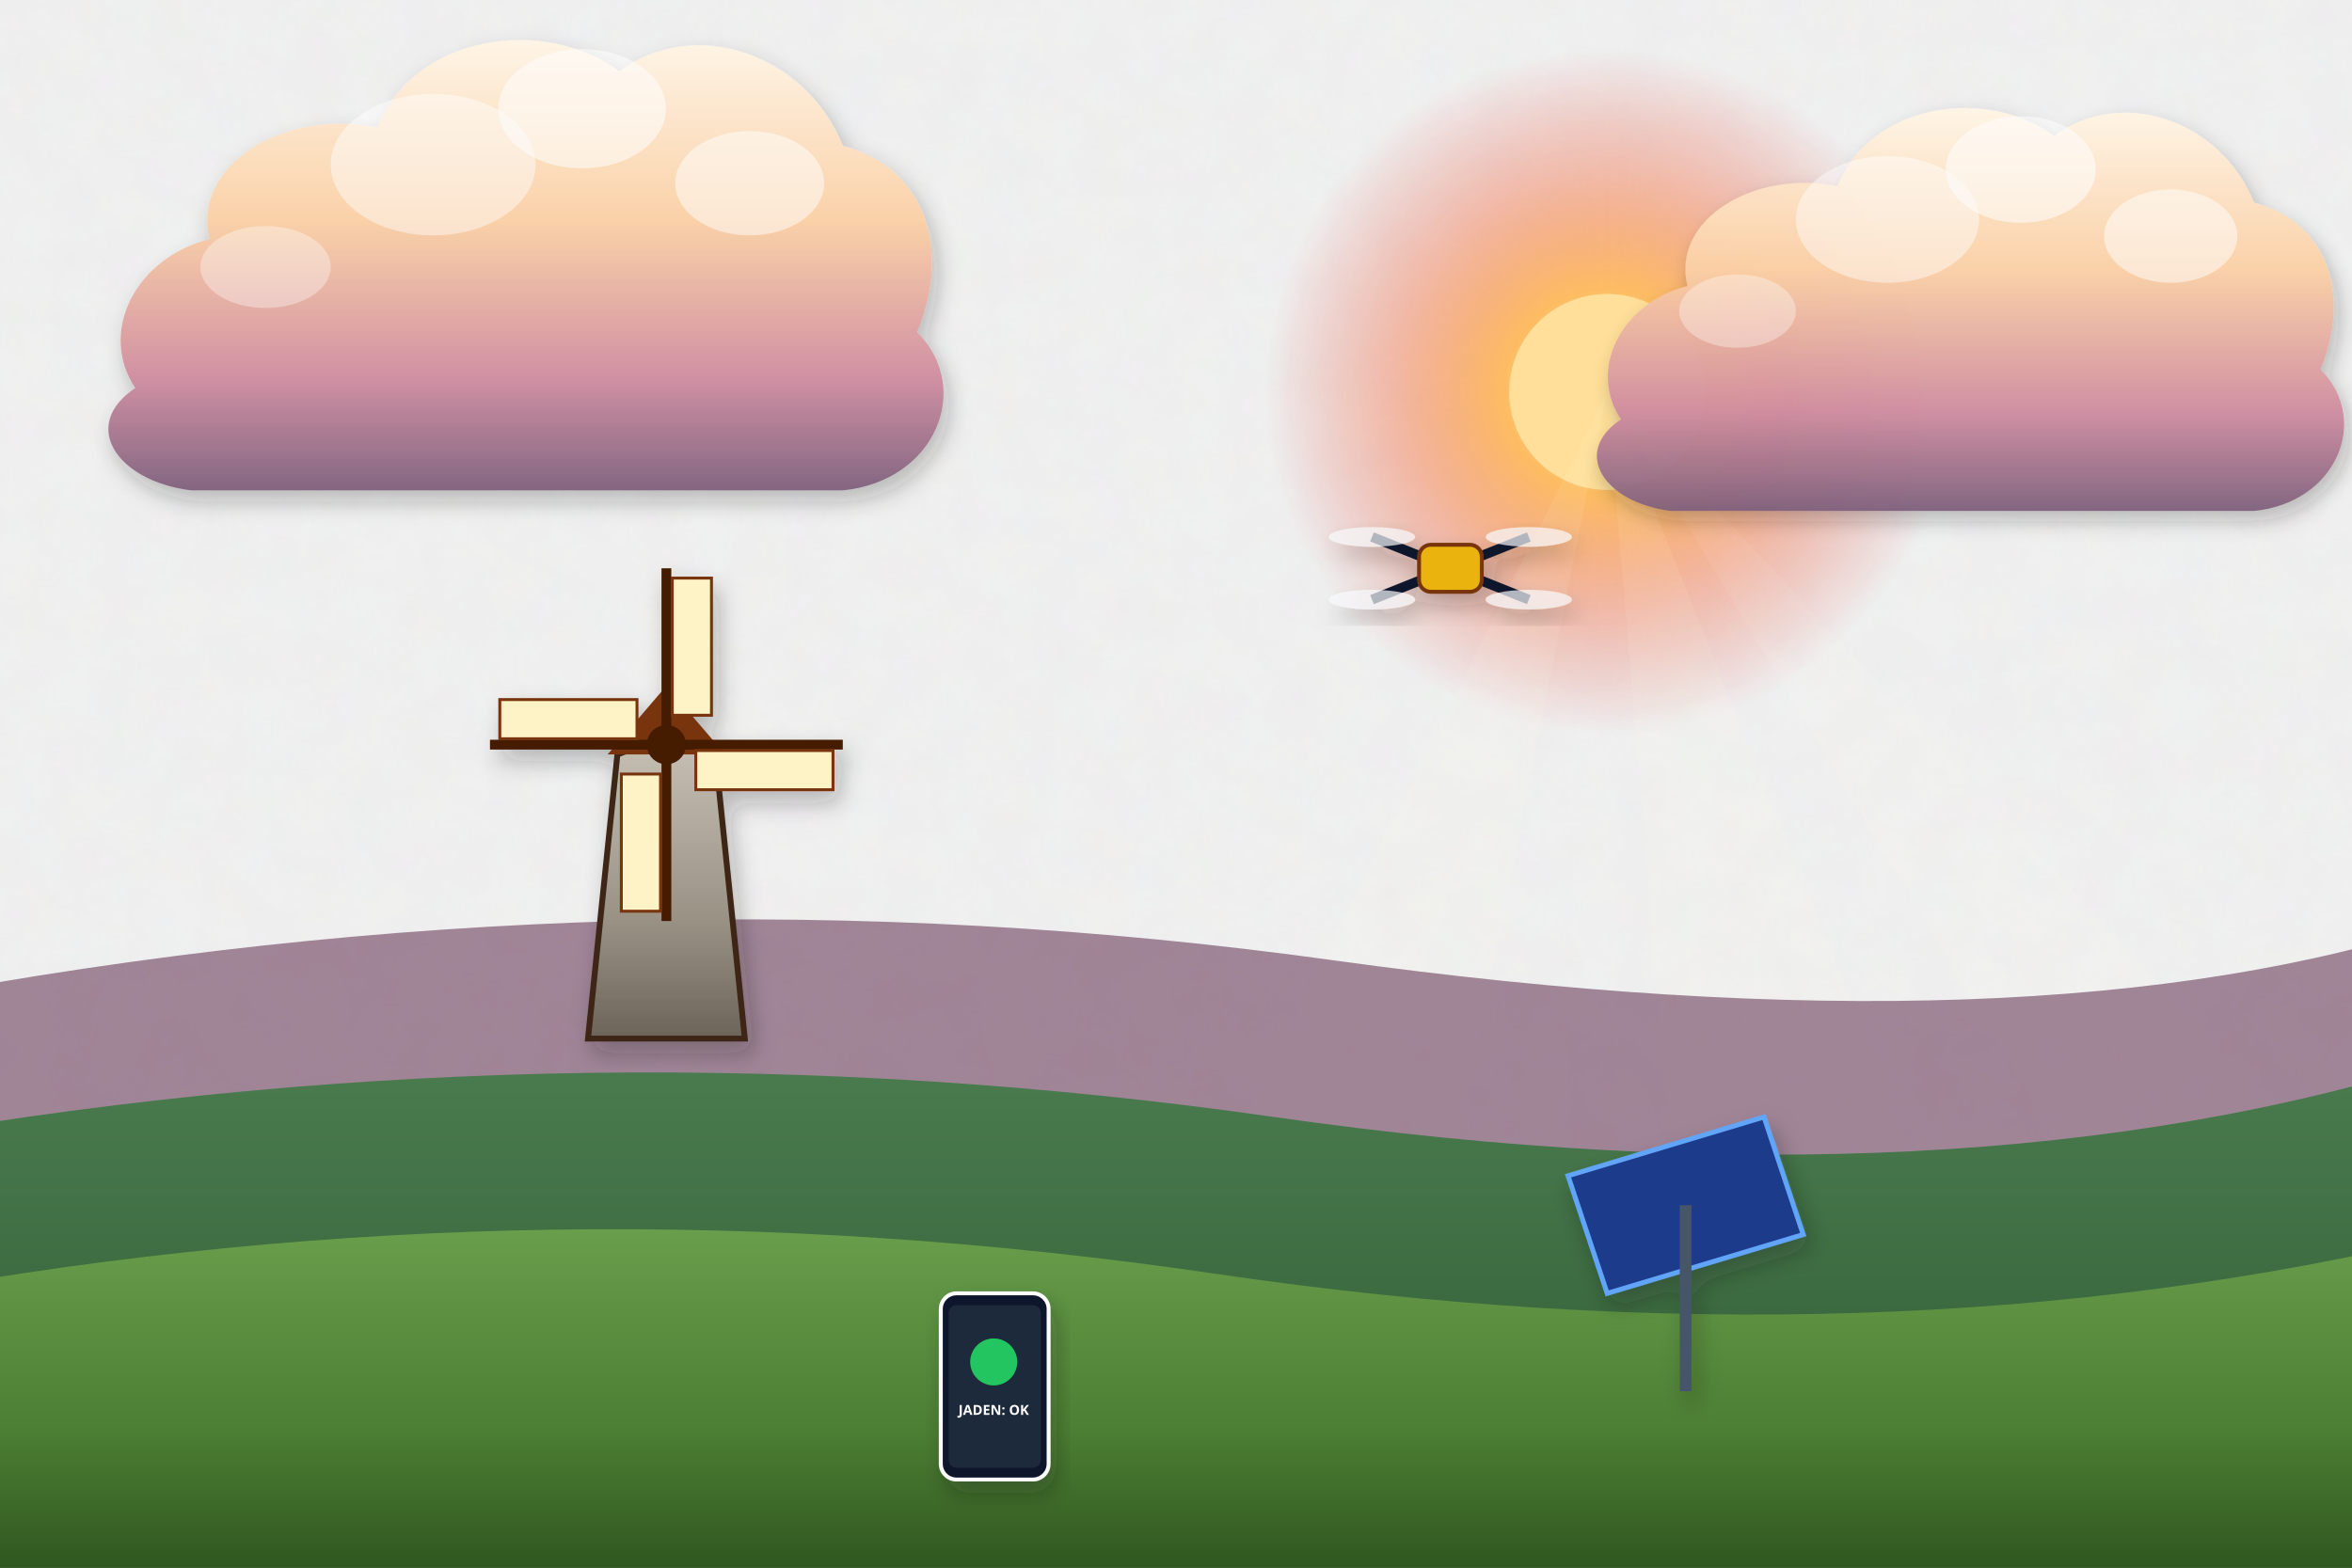
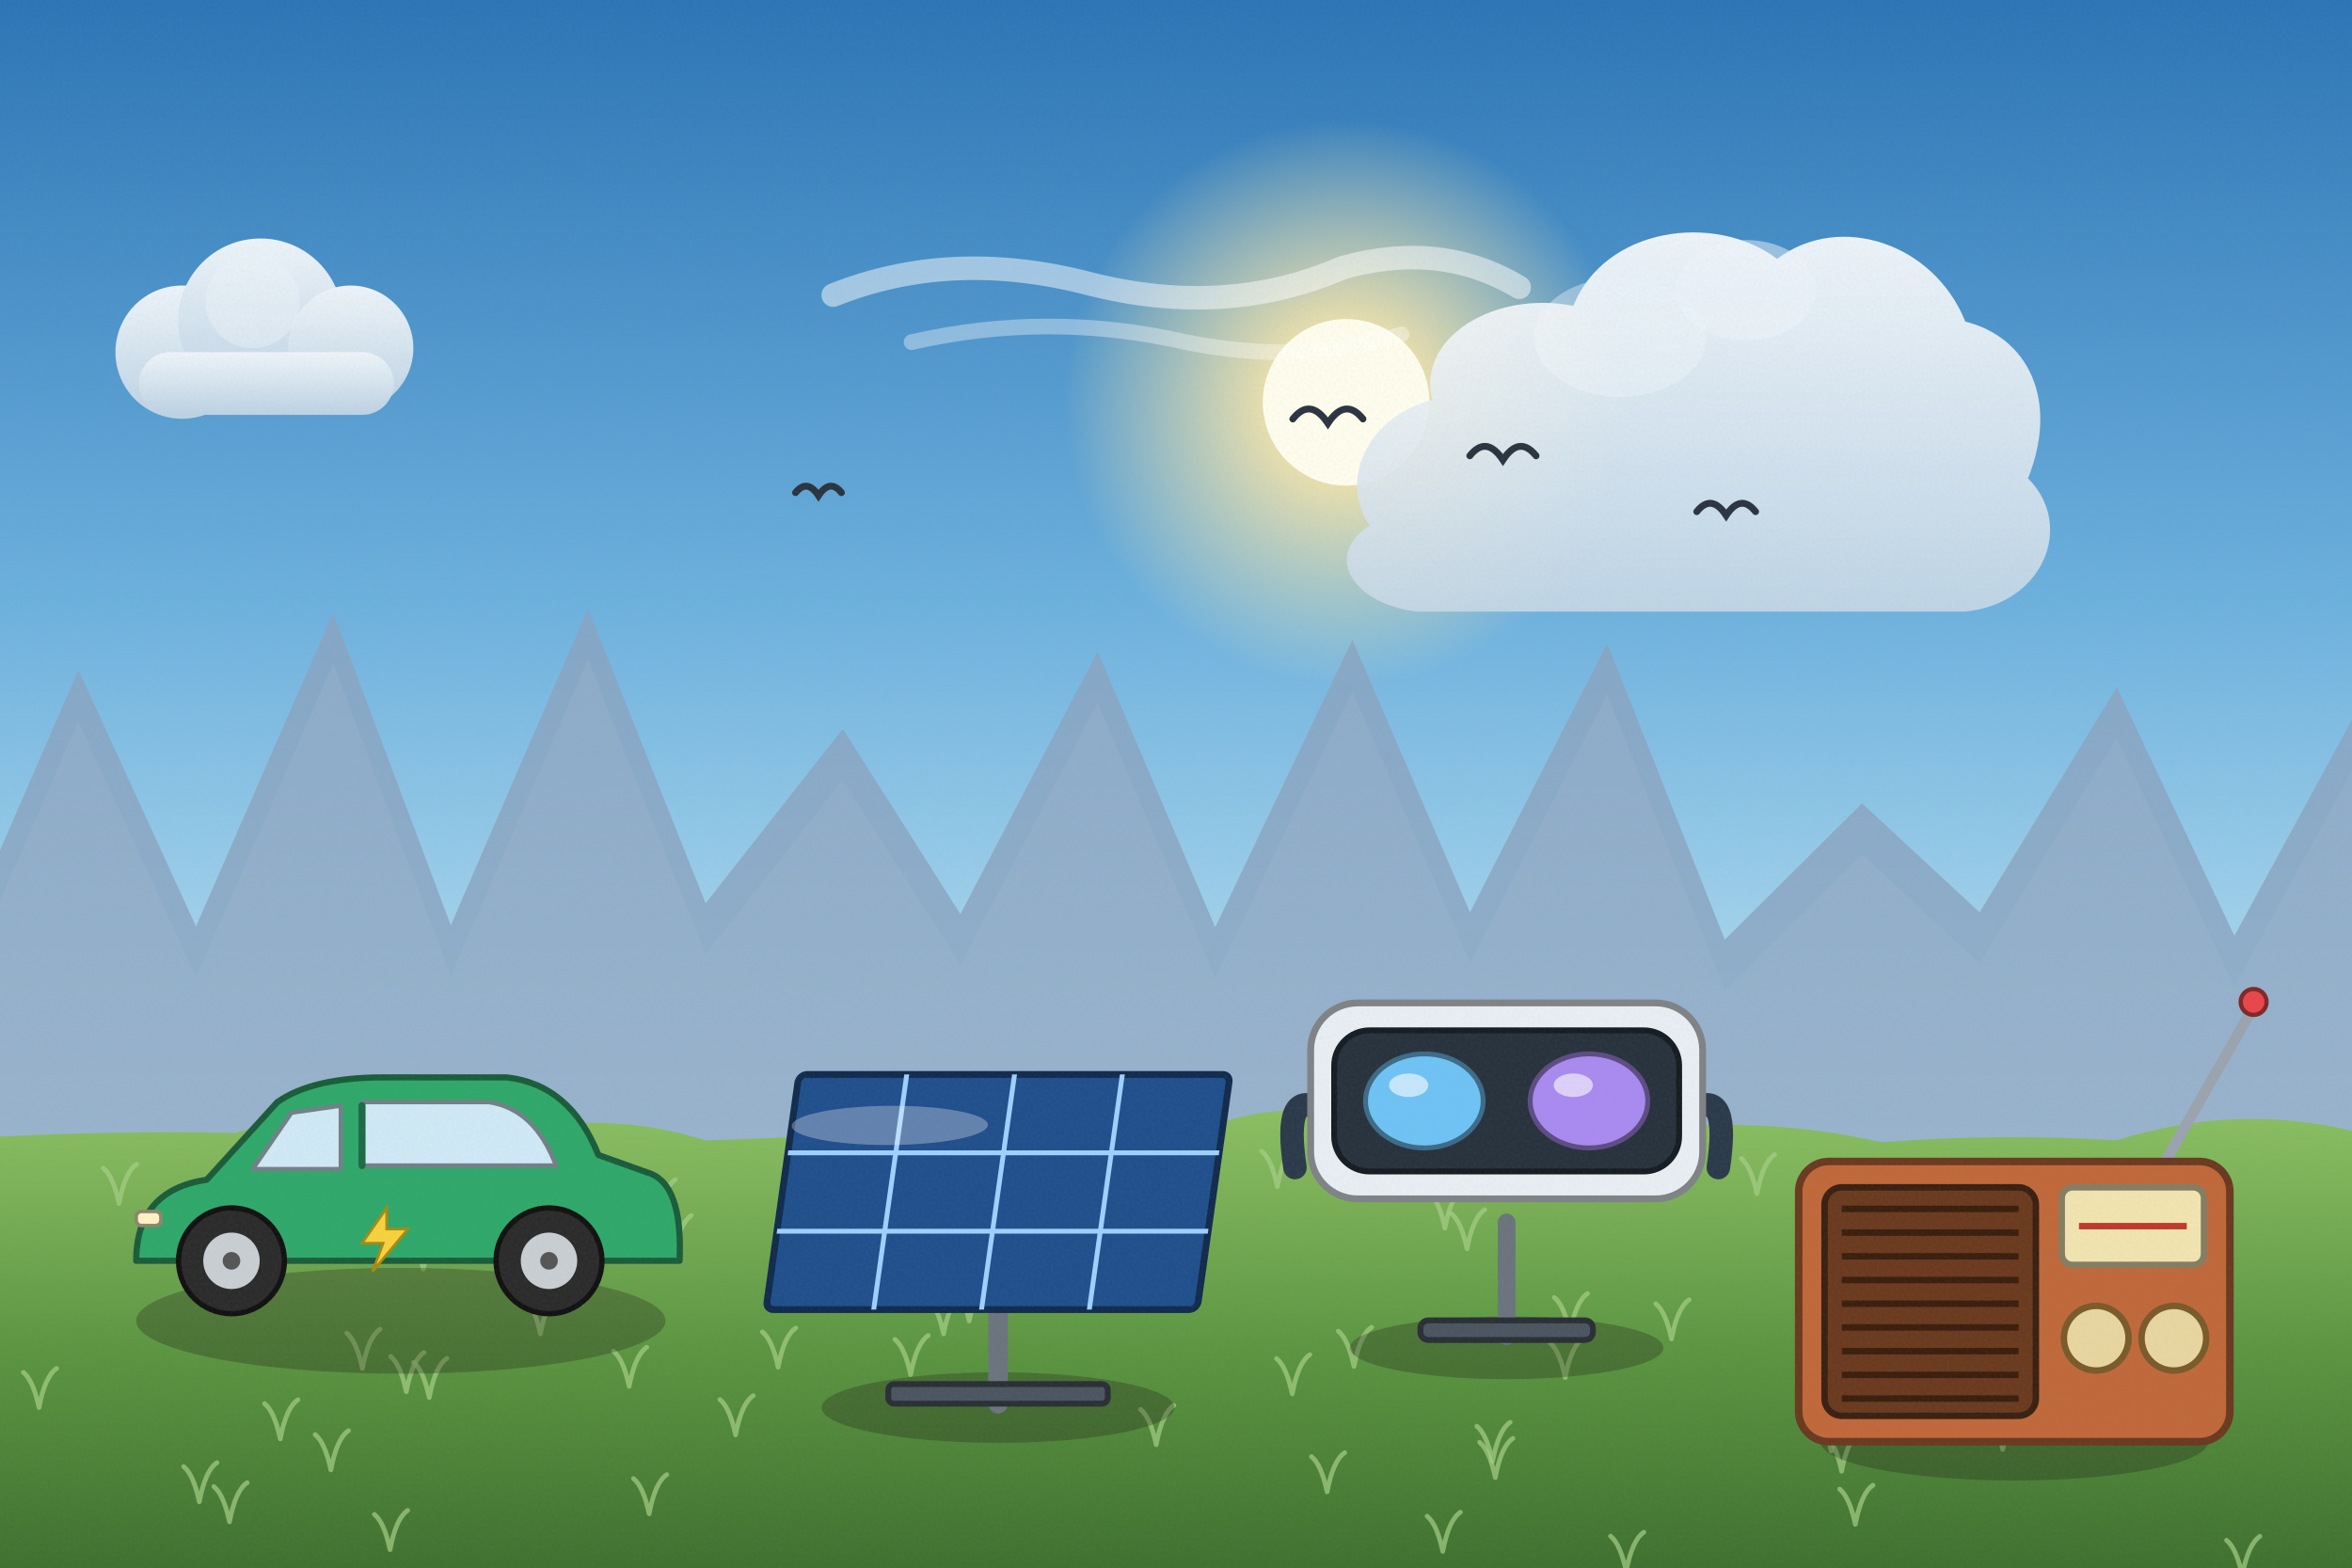
<svg xmlns="http://www.w3.org/2000/svg" viewBox="0 0 1200 800" width="1200" height="800">
  <defs>
-     <filter id="ghibliPaper" x="0%" y="0%" width="100%" height="100%">
-       <feTurbulence type="fractalNoise" baseFrequency="0.04" numOctaves="3" result="noise" seed="42" />
-       <feColorMatrix type="matrix" values="1 0 0 0 0  0 1 0 0 0  0 0 1 0 0  0 0 0 0.035 0" in="noise" result="coloredNoise" />
-       <feComposite operator="in" in2="SourceGraphic" />
-     </filter>
-     <filter id="softGlow" x="-20%" y="-20%" width="140%" height="140%">
-       <feGaussianBlur stdDeviation="8" result="blur" />
-       <feComposite in="SourceGraphic" in2="blur" operator="over" />
-     </filter>
-     <filter id="dropShadow" x="-20%" y="-20%" width="140%" height="140%">
-       <feDropShadow dx="3" dy="6" stdDeviation="6" flood-color="#141e28" flood-opacity="0.28" />
-     </filter>
-     <linearGradient id="skyDay" x1="0" y1="0" x2="0" y2="1">
-       <stop offset="0%" stop-color="#236ca7" />
-       <stop offset="35%" stop-color="#5fa3d6" />
-       <stop offset="70%" stop-color="#b8e1f2" />
-       <stop offset="100%" stop-color="#fdf3dc" />
-     </linearGradient>
-     <linearGradient id="skySunset" x1="0" y1="0" x2="0" y2="1">
-       <stop offset="0%" stop-color="#31396b" />
-       <stop offset="35%" stop-color="#73507b" />
-       <stop offset="65%" stop-color="#cb6b5c" />
-       <stop offset="85%" stop-color="#f29e5a" />
-       <stop offset="100%" stop-color="#fedaa2" />
-     </linearGradient>
-     <linearGradient id="skyDusk" x1="0" y1="0" x2="0" y2="1">
-       <stop offset="0%" stop-color="#121832" />
-       <stop offset="40%" stop-color="#262f56" />
-       <stop offset="70%" stop-color="#4e3d64" />
-       <stop offset="90%" stop-color="#915264" />
-       <stop offset="100%" stop-color="#d6846c" />
-     </linearGradient>
-     <linearGradient id="cloudBodyDay" x1="0" y1="0" x2="0" y2="1">
-       <stop offset="0%" stop-color="#ffffff" />
-       <stop offset="45%" stop-color="#fcf8f0" />
-       <stop offset="80%" stop-color="#d9e4ec" />
-       <stop offset="100%" stop-color="#b6c8d7" />
-     </linearGradient>
-     <linearGradient id="cloudBodySunset" x1="0" y1="0" x2="0" y2="1">
-       <stop offset="0%" stop-color="#fff5e6" />
-       <stop offset="40%" stop-color="#fbd0a5" />
-       <stop offset="75%" stop-color="#cf8ca0" />
-       <stop offset="100%" stop-color="#7e607c" />
-     </linearGradient>
-     <radialGradient id="sunGlowDay" cx="50%" cy="50%" r="50%">
-       <stop offset="0%" stop-color="#fffced" stop-opacity="1" />
-       <stop offset="35%" stop-color="#ffebaa" stop-opacity="0.85" />
-       <stop offset="70%" stop-color="#ffd573" stop-opacity="0.35" />
-       <stop offset="100%" stop-color="#ffd573" stop-opacity="0" />
-     </radialGradient>
-     <radialGradient id="sunGlowSunset" cx="50%" cy="50%" r="50%">
-       <stop offset="0%" stop-color="#fff8db" stop-opacity="1" />
-       <stop offset="30%" stop-color="#ffb753" stop-opacity="0.9" />
-       <stop offset="65%" stop-color="#f46e45" stop-opacity="0.4" />
-       <stop offset="100%" stop-color="#e04a43" stop-opacity="0" />
-     </radialGradient>
-     <linearGradient id="hillDistant" x1="0" y1="0" x2="0" y2="1">
-       <stop offset="0%" stop-color="#6e94a8" />
-       <stop offset="100%" stop-color="#93b9c7" />
-     </linearGradient>
-     <linearGradient id="hillMid" x1="0" y1="0" x2="0" y2="1">
-       <stop offset="0%" stop-color="#4a7c4f" />
-       <stop offset="50%" stop-color="#3c6a40" />
-       <stop offset="100%" stop-color="#2d5231" />
-     </linearGradient>
-     <linearGradient id="hillNear" x1="0" y1="0" x2="0" y2="1">
-       <stop offset="0%" stop-color="#699e4c" />
-       <stop offset="60%" stop-color="#4c7e33" />
-       <stop offset="100%" stop-color="#2f5720" />
-     </linearGradient>
-     <linearGradient id="woodTone" x1="0" y1="0" x2="0" y2="1">
-       <stop offset="0%" stop-color="#9c6d48" />
-       <stop offset="50%" stop-color="#784f30" />
-       <stop offset="100%" stop-color="#55341c" />
-     </linearGradient>
-     <linearGradient id="brassTone" x1="0" y1="0" x2="1" y2="1">
-       <stop offset="0%" stop-color="#ffe699" />
-       <stop offset="35%" stop-color="#d9a536" />
-       <stop offset="70%" stop-color="#996c14" />
-       <stop offset="100%" stop-color="#5e4007" />
+     <linearGradient id="woodTone" x1="0" y1="0" x2="1" y2="0">
+       <stop offset="0" stop-color="#a77649" />
+       <stop offset=".5" stop-color="#7d5231" />
+       <stop offset="1" stop-color="#5a381e" />
    </linearGradient>
    <linearGradient id="stoneTone" x1="0" y1="0" x2="0" y2="1">
-       <stop offset="0%" stop-color="#c5beb3" />
-       <stop offset="60%" stop-color="#999184" />
-       <stop offset="100%" stop-color="#6c6458" />
+       <stop offset="0" stop-color="#c5beb3" />
+       <stop offset="1" stop-color="#7c7468" />
    </linearGradient>
-     <linearGradient id="waterTone" x1="0" y1="0" x2="0" y2="1">
-       <stop offset="0%" stop-color="#47a5be" />
-       <stop offset="50%" stop-color="#2a7796" />
-       <stop offset="100%" stop-color="#144d6a" />
+     <filter id="softShadow" x="-20%" y="-20%" width="140%" height="140%">
+       <feDropShadow dx="2" dy="5" stdDeviation="4" flood-color="#1b1a14" flood-opacity=".25" />
+     </filter>
+     <filter id="grain" x="0" y="0" width="100%" height="100%">
+       <feTurbulence type="fractalNoise" baseFrequency=".7" numOctaves="2" seed="11" />
+       <feColorMatrix type="matrix" values="0 0 0 0 .34  0 0 0 0 .34  0 0 0 0 .32  0 0 0 .22 -.07" />
+     </filter>
+     <linearGradient id="skyMain" x1="0" y1="0" x2="0" y2="1">
+       <stop offset="0" stop-color="#2a74b5" />
+       <stop offset=".38" stop-color="#6bb0de" />
+       <stop offset=".72" stop-color="#bfe4f3" />
+       <stop offset="1" stop-color="#fdf3dc" />
+     </linearGradient>
+     <linearGradient id="cloudG" x1="0" y1="0" x2="0" y2="1">
+       <stop offset="0" stop-color="#ffffff" />
+       <stop offset="1" stop-color="#c7d8e6" />
+     </linearGradient>
+     <radialGradient id="sunG">
+       <stop offset="0" stop-color="#fffded" />
+       <stop offset=".3" stop-color="#ffe9a8" stop-opacity=".85" />
+       <stop offset="1" stop-color="#ffe9a8" stop-opacity="0" />
+     </radialGradient>
+     <linearGradient id="gndG" x1="0" y1="0" x2="0" y2="1">
+       <stop offset="0" stop-color="#8cc063" />
+       <stop offset=".5" stop-color="#5a9440" />
+       <stop offset="1" stop-color="#3a6a2c" />
    </linearGradient>
  </defs>
-   <rect width="1200" height="800" fill="url(#skySunset)" filter="url(#ghibliPaper)" />
+   <rect width="1200" height="800" fill="url(#skyMain)" />
  <g>
-     <circle cx="820" cy="200" r="175" fill="url(#sunGlowSunset)" />
-     <circle cx="820" cy="200" r="50" fill="#ffdf99" />
-     <polygon points="820,200 520,800 700,800" fill="#fffbe6" opacity="0.08" />
-     <polygon points="820,200 870,800 1060,800" fill="#fffbe6" opacity="0.08" />
-     <polygon points="820,200 1180,800 1380,800" fill="#fffbe6" opacity="0.06" />
+     <circle cx="686.8" cy="205.3" r="144.5" fill="url(#sunG)" />
+     <circle cx="686.8" cy="205.3" r="42.5" fill="#fffded" />
  </g>
-   <g transform="translate(240, 160) scale(0.95)" opacity="0.95">
-     <path d="M-180,40        C-200,10 -180,-30 -140,-40        C-150,-80 -100,-110 -50,-100        C-30,-150 40,-160 80,-130        C120,-160 180,-140 200,-90        C240,-80 260,-40 240,10        C270,40 250,90 200,95        L-150,95        C-190,90 -210,60 -180,40 Z" fill="url(#cloudBodySunset)" filter="url(#dropShadow)" />
-     <ellipse cx="60" cy="-110" rx="45" ry="32" fill="#ffffff" opacity="0.55" />
-     <ellipse cx="-20" cy="-80" rx="55" ry="38" fill="#ffffff" opacity="0.45" />
-     <ellipse cx="150" cy="-70" rx="40" ry="28" fill="#ffffff" opacity="0.5" />
-     <ellipse cx="-110" cy="-25" rx="35" ry="22" fill="#ffffff" opacity="0.35" />
+   <g transform="translate(132.9,179.7) scale(1)" opacity="0.9">
+     <circle cx="-40" cy="0" r="34" fill="url(#cloudG)" />
+     <circle cx="0" cy="-16" r="42" fill="url(#cloudG)" />
+     <circle cx="46" cy="-2" r="32" fill="url(#cloudG)" />
+     <rect x="-62" y="0" width="130" height="32" rx="16" fill="url(#cloudG)" />
+     <circle cx="-4" cy="-26" r="24" fill="#fff" opacity=".4" />
  </g>
-   <g transform="translate(980, 180) scale(0.85)" opacity="0.95">
-     <path d="M-180,40        C-200,10 -180,-30 -140,-40        C-150,-80 -100,-110 -50,-100        C-30,-150 40,-160 80,-130        C120,-160 180,-140 200,-90        C240,-80 260,-40 240,10        C270,40 250,90 200,95        L-150,95        C-190,90 -210,60 -180,40 Z" fill="url(#cloudBodySunset)" filter="url(#dropShadow)" />
-     <ellipse cx="60" cy="-110" rx="45" ry="32" fill="#ffffff" opacity="0.55" />
-     <ellipse cx="-20" cy="-80" rx="55" ry="38" fill="#ffffff" opacity="0.45" />
-     <ellipse cx="150" cy="-70" rx="40" ry="28" fill="#ffffff" opacity="0.5" />
-     <ellipse cx="-110" cy="-25" rx="35" ry="22" fill="#ffffff" opacity="0.35" />
+   <g transform="translate(585.1,140.6) scale(1)" opacity="0.9">
+     <path d="M-160,10 Q-100,-14 -30,4 Q40,22 100,-4 Q150,-18 190,6" stroke="#fff" stroke-width="12" stroke-linecap="round" fill="none" opacity=".55" />
+     <path d="M-120,34 Q-50,18 20,34 Q80,46 130,30" stroke="#fff" stroke-width="8" stroke-linecap="round" fill="none" opacity=".4" />
  </g>
-   <path d="M-50,510 Q320,440 680,490 T1250,470 L1250,800 L-50,800 Z" fill="#6a3e5c" opacity="0.6" />
-   <g transform="translate(340, 420)" filter="url(#dropShadow)">
-     <path d="M-40,110 L-25,-35 Q0,-45 25,-35 L40,110 Z" fill="url(#stoneTone)" stroke="#3e2515" stroke-width="3" />
-     <polygon points="-30,-35 0,-70 30,-35" fill="#78350f" />
-     <g transform="translate(0, -40)">
-       <circle cx="0" cy="0" r="10" fill="#451a03" />
-       <line x1="0" y1="0" x2="0" y2="-90" stroke="#451a03" stroke-width="5" />
-       <rect x="3" y="-85" width="20" height="70" fill="#fef3c7" stroke="#78350f" stroke-width="1.5" />
-       <line x1="0" y1="0" x2="90" y2="0" stroke="#451a03" stroke-width="5" />
-       <rect x="15" y="3" width="70" height="20" fill="#fef3c7" stroke="#78350f" stroke-width="1.5" />
-       <line x1="0" y1="0" x2="0" y2="90" stroke="#451a03" stroke-width="5" />
-       <rect x="-23" y="15" width="20" height="70" fill="#fef3c7" stroke="#78350f" stroke-width="1.5" />
-       <line x1="0" y1="0" x2="-90" y2="0" stroke="#451a03" stroke-width="5" />
-       <rect x="-85" y="-23" width="70" height="20" fill="#fef3c7" stroke="#78350f" stroke-width="1.5" />
+   <g transform="translate(842.7,236.1) scale(0.8)" opacity="0.9">
+     <path d="M-180,40 C-200,10 -180,-30 -140,-40 C-150,-80 -100,-110 -50,-100 C-30,-150 40,-160 80,-130 C120,-160 180,-140 200,-90 C240,-80 260,-40 240,10 C270,40 250,90 200,95 L-150,95 C-190,90 -210,60 -180,40 Z" fill="url(#cloudG)" />
+     <ellipse cx="60" cy="-110" rx="45" ry="32" fill="#fff" opacity=".5" />
+     <ellipse cx="-20" cy="-80" rx="55" ry="38" fill="#fff" opacity=".4" />
+   </g>
+   <path d="M-20,600 L-20,480 L40,341.84 L100,472.778 L170,312.493 L230,472.19 L300,310.54 L360,460.933 L430,371.91 L490,466.488 L560,332.384 L620,473.175 L690,326.484 L750,465.557 L820,328.279 L880,479.522 L950,409.921 L1010,465.57 L1080,350.649 L1140,477.541 L1210,348.861 L1270,474.71 L1240,600 Z" fill="#8aa4c0" opacity=".8" />
+   <path d="M-20,600 L-20,480 L40,341.84 L100,472.778 L170,312.493 L230,472.19 L300,310.54 L360,460.933 L430,371.91 L490,466.488 L560,332.384 L620,473.175 L690,326.484 L750,465.557 L820,328.279 L880,479.522 L950,409.921 L1010,465.57 L1080,350.649 L1140,477.541 L1210,348.861 L1270,474.71 L1240,600 Z" fill="#abbed2" opacity=".18" transform="translate(0,26)" />
+   <g>
+     <path d="M-20,581 Q60,576.6 120,578.2 Q180,559.1 240,584.4 Q300,562.9 360,582 Q420,579.7 480,578 Q540,551.7 600,582 Q660,552.4 720,579.4 Q780,549.8 840,576.3 Q900,569.4 960,582.9 Q1020,578.3 1080,581.9 Q1140,562.9 1200,577 Q1260,561.8 1320,577.9 L1240,820 L-20,820 Z" fill="url(#gndG)" />
+     <path d="M801,680.1 q-3,-14 -8,-18 M801,680.1 q3,-16 9,-20" stroke="#a5ce85" stroke-width="2.4" fill="none" stroke-linecap="round" opacity=".7" />
+     <path d="M130.1,647.9 q-3,-14 -8,-18 M130.1,647.9 q3,-16 9,-20" stroke="#a5ce85" stroke-width="2.4" fill="none" stroke-linecap="round" opacity=".7" />
+     <path d="M1056.4,615.7 q-3,-14 -8,-18 M1056.4,615.7 q3,-16 9,-20" stroke="#a5ce85" stroke-width="2.4" fill="none" stroke-linecap="round" opacity=".7" />
+     <path d="M199,790.8 q-3,-14 -8,-18 M199,790.8 q3,-16 9,-20" stroke="#a5ce85" stroke-width="2.4" fill="none" stroke-linecap="round" opacity=".7" />
+     <path d="M798.6,703 q-3,-14 -8,-18 M798.6,703 q3,-16 9,-20" stroke="#a5ce85" stroke-width="2.4" fill="none" stroke-linecap="round" opacity=".7" />
+     <path d="M397,697.7 q-3,-14 -8,-18 M397,697.7 q3,-16 9,-20" stroke="#a5ce85" stroke-width="2.4" fill="none" stroke-linecap="round" opacity=".7" />
+     <path d="M275.7,680.7 q-3,-14 -8,-18 M275.7,680.7 q3,-16 9,-20" stroke="#a5ce85" stroke-width="2.4" fill="none" stroke-linecap="round" opacity=".7" />
+     <path d="M939.6,750.8 q-3,-14 -8,-18 M939.6,750.8 q3,-16 9,-20" stroke="#a5ce85" stroke-width="2.4" fill="none" stroke-linecap="round" opacity=".7" />
+     <path d="M321,707.5 q-3,-14 -8,-18 M321,707.5 q3,-16 9,-20" stroke="#a5ce85" stroke-width="2.4" fill="none" stroke-linecap="round" opacity=".7" />
+     <path d="M101.7,766.4 q-3,-14 -8,-18 M101.7,766.4 q3,-16 9,-20" stroke="#a5ce85" stroke-width="2.4" fill="none" stroke-linecap="round" opacity=".7" />
+     <path d="M464.6,701.5 q-3,-14 -8,-18 M464.6,701.5 q3,-16 9,-20" stroke="#a5ce85" stroke-width="2.4" fill="none" stroke-linecap="round" opacity=".7" />
+     <path d="M748.5,637.3 q-3,-14 -8,-18 M748.5,637.3 q3,-16 9,-20" stroke="#a5ce85" stroke-width="2.4" fill="none" stroke-linecap="round" opacity=".7" />
+     <path d="M184.9,698.3 q-3,-14 -8,-18 M184.9,698.3 q3,-16 9,-20" stroke="#a5ce85" stroke-width="2.4" fill="none" stroke-linecap="round" opacity=".7" />
+     <path d="M659.3,711.3 q-3,-14 -8,-18 M659.3,711.3 q3,-16 9,-20" stroke="#a5ce85" stroke-width="2.4" fill="none" stroke-linecap="round" opacity=".7" />
+     <path d="M736.1,791.7 q-3,-14 -8,-18 M736.1,791.7 q3,-16 9,-20" stroke="#a5ce85" stroke-width="2.4" fill="none" stroke-linecap="round" opacity=".7" />
+     <path d="M651.7,605.5 q-3,-14 -8,-18 M651.7,605.5 q3,-16 9,-20" stroke="#a5ce85" stroke-width="2.4" fill="none" stroke-linecap="round" opacity=".7" />
+     <path d="M846.2,594.2 q-3,-14 -8,-18 M846.2,594.2 q3,-16 9,-20" stroke="#a5ce85" stroke-width="2.4" fill="none" stroke-linecap="round" opacity=".7" />
+     <path d="M1034.5,654.7 q-3,-14 -8,-18 M1034.5,654.7 q3,-16 9,-20" stroke="#a5ce85" stroke-width="2.4" fill="none" stroke-linecap="round" opacity=".7" />
+     <path d="M690.8,697.3 q-3,-14 -8,-18 M690.8,697.3 q3,-16 9,-20" stroke="#a5ce85" stroke-width="2.4" fill="none" stroke-linecap="round" opacity=".7" />
+     <path d="M207.3,710.2 q-3,-14 -8,-18 M207.3,710.2 q3,-16 9,-20" stroke="#a5ce85" stroke-width="2.4" fill="none" stroke-linecap="round" opacity=".7" />
+     <path d="M972.5,736 q-3,-14 -8,-18 M972.5,736 q3,-16 9,-20" stroke="#a5ce85" stroke-width="2.4" fill="none" stroke-linecap="round" opacity=".7" />
+     <path d="M978.2,668 q-3,-14 -8,-18 M978.2,668 q3,-16 9,-20" stroke="#a5ce85" stroke-width="2.4" fill="none" stroke-linecap="round" opacity=".7" />
+     <path d="M515.4,643 q-3,-14 -8,-18 M515.4,643 q3,-16 9,-20" stroke="#a5ce85" stroke-width="2.4" fill="none" stroke-linecap="round" opacity=".7" />
+     <path d="M896.4,609.2 q-3,-14 -8,-18 M896.4,609.2 q3,-16 9,-20" stroke="#a5ce85" stroke-width="2.4" fill="none" stroke-linecap="round" opacity=".7" />
+     <path d="M1127.8,733.7 q-3,-14 -8,-18 M1127.8,733.7 q3,-16 9,-20" stroke="#a5ce85" stroke-width="2.4" fill="none" stroke-linecap="round" opacity=".7" />
+     <path d="M494.5,674.1 q-3,-14 -8,-18 M494.5,674.1 q3,-16 9,-20" stroke="#a5ce85" stroke-width="2.4" fill="none" stroke-linecap="round" opacity=".7" />
+     <path d="M343.7,640.3 q-3,-14 -8,-18 M343.7,640.3 q3,-16 9,-20" stroke="#a5ce85" stroke-width="2.4" fill="none" stroke-linecap="round" opacity=".7" />
+     <path d="M761.5,745.8 q-3,-14 -8,-18 M761.5,745.8 q3,-16 9,-20" stroke="#a5ce85" stroke-width="2.4" fill="none" stroke-linecap="round" opacity=".7" />
+     <path d="M117.1,776.6 q-3,-14 -8,-18 M117.1,776.6 q3,-16 9,-20" stroke="#a5ce85" stroke-width="2.4" fill="none" stroke-linecap="round" opacity=".7" />
+     <path d="M932.3,663.1 q-3,-14 -8,-18 M932.3,663.1 q3,-16 9,-20" stroke="#a5ce85" stroke-width="2.4" fill="none" stroke-linecap="round" opacity=".7" />
+     <path d="M938.5,719 q-3,-14 -8,-18 M938.5,719 q3,-16 9,-20" stroke="#a5ce85" stroke-width="2.4" fill="none" stroke-linecap="round" opacity=".7" />
+     <path d="M934.3,740.5 q-3,-14 -8,-18 M934.3,740.5 q3,-16 9,-20" stroke="#a5ce85" stroke-width="2.4" fill="none" stroke-linecap="round" opacity=".7" />
+     <path d="M275.9,659.9 q-3,-14 -8,-18 M275.9,659.9 q3,-16 9,-20" stroke="#a5ce85" stroke-width="2.4" fill="none" stroke-linecap="round" opacity=".7" />
+     <path d="M19.9,718.3 q-3,-14 -8,-18 M19.9,718.3 q3,-16 9,-20" stroke="#a5ce85" stroke-width="2.4" fill="none" stroke-linecap="round" opacity=".7" />
+     <path d="M219,713.2 q-3,-14 -8,-18 M219,713.2 q3,-16 9,-20" stroke="#a5ce85" stroke-width="2.4" fill="none" stroke-linecap="round" opacity=".7" />
+     <path d="M481.4,680.7 q-3,-14 -8,-18 M481.4,680.7 q3,-16 9,-20" stroke="#a5ce85" stroke-width="2.4" fill="none" stroke-linecap="round" opacity=".7" />
+     <path d="M829.7,801.9 q-3,-14 -8,-18 M829.7,801.9 q3,-16 9,-20" stroke="#a5ce85" stroke-width="2.4" fill="none" stroke-linecap="round" opacity=".7" />
+     <path d="M335.5,622 q-3,-14 -8,-18 M335.5,622 q3,-16 9,-20" stroke="#a5ce85" stroke-width="2.4" fill="none" stroke-linecap="round" opacity=".7" />
+     <path d="M762.9,754 q-3,-14 -8,-18 M762.9,754 q3,-16 9,-20" stroke="#a5ce85" stroke-width="2.4" fill="none" stroke-linecap="round" opacity=".7" />
+     <path d="M946.6,777.9 q-3,-14 -8,-18 M946.6,777.9 q3,-16 9,-20" stroke="#a5ce85" stroke-width="2.4" fill="none" stroke-linecap="round" opacity=".7" />
+     <path d="M737.2,626.7 q-3,-14 -8,-18 M737.2,626.7 q3,-16 9,-20" stroke="#a5ce85" stroke-width="2.4" fill="none" stroke-linecap="round" opacity=".7" />
+     <path d="M589.9,737.2 q-3,-14 -8,-18 M589.9,737.2 q3,-16 9,-20" stroke="#a5ce85" stroke-width="2.4" fill="none" stroke-linecap="round" opacity=".7" />
+     <path d="M1084.2,724.8 q-3,-14 -8,-18 M1084.2,724.8 q3,-16 9,-20" stroke="#a5ce85" stroke-width="2.4" fill="none" stroke-linecap="round" opacity=".7" />
+     <path d="M1144,804 q-3,-14 -8,-18 M1144,804 q3,-16 9,-20" stroke="#a5ce85" stroke-width="2.4" fill="none" stroke-linecap="round" opacity=".7" />
+     <path d="M297,665.2 q-3,-14 -8,-18 M297,665.2 q3,-16 9,-20" stroke="#a5ce85" stroke-width="2.4" fill="none" stroke-linecap="round" opacity=".7" />
+     <path d="M375.3,732.2 q-3,-14 -8,-18 M375.3,732.2 q3,-16 9,-20" stroke="#a5ce85" stroke-width="2.4" fill="none" stroke-linecap="round" opacity=".7" />
+     <path d="M60.7,614.1 q-3,-14 -8,-18 M60.7,614.1 q3,-16 9,-20" stroke="#a5ce85" stroke-width="2.4" fill="none" stroke-linecap="round" opacity=".7" />
+     <path d="M168.8,750.1 q-3,-14 -8,-18 M168.8,750.1 q3,-16 9,-20" stroke="#a5ce85" stroke-width="2.4" fill="none" stroke-linecap="round" opacity=".7" />
+     <path d="M492.5,660.1 q-3,-14 -8,-18 M492.5,660.1 q3,-16 9,-20" stroke="#a5ce85" stroke-width="2.4" fill="none" stroke-linecap="round" opacity=".7" />
+     <path d="M677.1,761.3 q-3,-14 -8,-18 M677.1,761.3 q3,-16 9,-20" stroke="#a5ce85" stroke-width="2.4" fill="none" stroke-linecap="round" opacity=".7" />
+     <path d="M1021.8,739.7 q-3,-14 -8,-18 M1021.8,739.7 q3,-16 9,-20" stroke="#a5ce85" stroke-width="2.4" fill="none" stroke-linecap="round" opacity=".7" />
+     <path d="M143,734.3 q-3,-14 -8,-18 M143,734.3 q3,-16 9,-20" stroke="#a5ce85" stroke-width="2.4" fill="none" stroke-linecap="round" opacity=".7" />
+     <path d="M216,647.6 q-3,-14 -8,-18 M216,647.6 q3,-16 9,-20" stroke="#a5ce85" stroke-width="2.4" fill="none" stroke-linecap="round" opacity=".7" />
+     <path d="M852.8,683.3 q-3,-14 -8,-18 M852.8,683.3 q3,-16 9,-20" stroke="#a5ce85" stroke-width="2.4" fill="none" stroke-linecap="round" opacity=".7" />
+     <path d="M331.2,772.5 q-3,-14 -8,-18 M331.2,772.5 q3,-16 9,-20" stroke="#a5ce85" stroke-width="2.4" fill="none" stroke-linecap="round" opacity=".7" />
+     <path d="M509.3,633 q-3,-14 -8,-18 M509.3,633 q3,-16 9,-20" stroke="#a5ce85" stroke-width="2.4" fill="none" stroke-linecap="round" opacity=".7" />
+   </g>
+   <g stroke="#2a3440" stroke-width="3.5" fill="none" stroke-linecap="round">
+     <path d="M659.6,213.8 q8.9,-11.2 17.9,2.2 q8.9,-13.4 17.9,-2.2" />
+     <path d="M865.7,261.1 q7.5,-9.4 15,1.9 q7.5,-11.3 15,-1.9" />
+     <path d="M405.9,251.4 q5.9,-7.3 11.7,1.5 q5.9,-8.8 11.7,-1.5" />
+     <path d="M749.9,232.6 q8.4,-10.6 16.9,2.1 q8.4,-12.7 16.9,-2.1" />
+   </g>
+   <g transform="translate(204.5,670.4) scale(0.9)">
+     <ellipse cx="0" cy="4" rx="150" ry="30" fill="#1b1a14" opacity="0.28" />
+     <path d="M-150,-30 Q-150,-70 -110,-76 L-70,-120 Q-50,-134 -10,-134 L60,-134 Q96,-130 112,-90 L140,-80 Q160,-74 158,-30 Z" fill="#2fa86a" stroke="#1a5c3a" stroke-width="3.5" stroke-linejoin="round" stroke-linecap="round" />
+     <path d="M-62,-114 L-34,-118 L-34,-82 L-84,-82 Z" fill="#cfe9f6" stroke="#728087" stroke-width="2.5" stroke-linejoin="round" stroke-linecap="round" />
+     <path d="M-22,-120 L50,-120 Q76,-116 88,-84 L-22,-84 Z" fill="#cfe9f6" stroke="#728087" stroke-width="2.5" stroke-linejoin="round" stroke-linecap="round" />
+     <line x1="-22" y1="-118" x2="-22" y2="-84" stroke="#1d6a45" stroke-width="4" stroke-linecap="round" />
+     <g transform="translate(-96,-30)">
+       <circle r="30" fill="#2b2b2b" stroke="#111" stroke-width="3" />
+       <circle r="16" fill="#c9ced3" />
+       <circle r="5" fill="#555" />
+     </g>
+     <g transform="translate(84,-30)">
+       <circle r="30" fill="#2b2b2b" stroke="#111" stroke-width="3" />
+       <circle r="16" fill="#c9ced3" />
+       <circle r="5" fill="#555" />
+     </g>
+     <rect x="-150" y="-58" width="14" height="8" rx="3" fill="#fff3c4" stroke="#8c866c" stroke-width="2" />
+     <path d="M-8,-60 L-22,-40 L-10,-40 L-16,-24 L4,-48 L-8,-48 Z" fill="#f7d23e" stroke="#a88a10" stroke-width="1.5" />
+   </g>
+   <g transform="translate(768.7,687.8) scale(1)">
+     <ellipse cx="0" cy="0" rx="80" ry="16" fill="#1b1a14" opacity="0.28" />
+     <line x1="0" y1="-6" x2="0" y2="-64" stroke="#6b747d" stroke-width="9" stroke-linecap="round" />
+     <rect x="-44" y="-14" width="88" height="10" rx="4" fill="#4a5560" stroke="#292f35" stroke-width="3" />
+     <path d="M-96,-122 Q-114,-132 -108,-92 M96,-122 Q114,-132 108,-92" stroke="#2b3a4a" stroke-width="12" fill="none" stroke-linecap="round" />
+     <rect x="-100" y="-176" width="200" height="100" rx="24" fill="#e8eef3" stroke="#808386" stroke-width="3.5" />
+     <rect x="-88" y="-162" width="176" height="72" rx="18" fill="#27323d" stroke="#151c22" stroke-width="3" />
+     <ellipse cx="-42" cy="-126" rx="30" ry="24" fill="#6ec3f5" stroke="#3d6b87" stroke-width="2.5" />
+     <ellipse cx="42" cy="-126" rx="30" ry="24" fill="#a98af0" stroke="#5d4c84" stroke-width="2.5" />
+     <ellipse cx="-50" cy="-134" rx="10" ry="6" fill="#ffffff" opacity="0.6" />
+     <ellipse cx="34" cy="-134" rx="10" ry="6" fill="#ffffff" opacity="0.6" />
+   </g>
+   <g transform="translate(509.2,718.3) scale(1)">
+     <ellipse cx="0" cy="0" rx="90" ry="18" fill="#1b1a14" opacity="0.28" />
+     <line x1="0" y1="-2" x2="0" y2="-60" stroke="#6b747d" stroke-width="10" stroke-linecap="round" />
+     <rect x="-56" y="-12" width="112" height="10" rx="3" fill="#4a5560" stroke="#292f35" stroke-width="3" />
+     <g transform="translate(0,-110) skewX(-8)">
+       <rect x="-110" y="-60" width="220" height="120" rx="4" fill="#1f4f8c" stroke="#112b4d" stroke-width="3.5" />
+       <line x1="-55" y1="-60" x2="-55" y2="60" stroke="#9fd0ff" stroke-width="2.5" />
+       <line x1="0" y1="-60" x2="0" y2="60" stroke="#9fd0ff" stroke-width="2.5" />
+       <line x1="55" y1="-60" x2="55" y2="60" stroke="#9fd0ff" stroke-width="2.5" />
+       <line x1="-110" y1="-20" x2="110" y2="-20" stroke="#9fd0ff" stroke-width="2.5" />
+       <line x1="-110" y1="20" x2="110" y2="20" stroke="#9fd0ff" stroke-width="2.5" />
+       <ellipse cx="-60" cy="-34" rx="50" ry="10" fill="#ffffff" opacity="0.3" />
    </g>
  </g>
-   <path d="M-50,580 Q300,520 650,570 T1250,540 L1250,800 L-50,800 Z" fill="url(#hillMid)" />
-   <path d="M-50,660 Q280,600 620,650 T1250,630 L1250,800 L-50,800 Z" fill="url(#hillNear)" />
-   <g transform="translate(740, 290)" filter="url(#dropShadow)">
-     <line x1="-40" y1="-16" x2="40" y2="16" stroke="#0f172a" stroke-width="5" />
-     <line x1="-40" y1="16" x2="40" y2="-16" stroke="#0f172a" stroke-width="5" />
-     <rect x="-16" y="-12" width="32" height="24" rx="6" fill="#eab308" stroke="#78350f" stroke-width="2" />
-     <ellipse cx="-40" cy="-16" rx="22" ry="5" fill="#f8fafc" opacity="0.7" />
-     <ellipse cx="40" cy="-16" rx="22" ry="5" fill="#f8fafc" opacity="0.7" />
-     <ellipse cx="-40" cy="16" rx="22" ry="5" fill="#f8fafc" opacity="0.7" />
-     <ellipse cx="40" cy="16" rx="22" ry="5" fill="#f8fafc" opacity="0.7" />
+   <g transform="translate(1027.7,735.7) scale(1.1)">
+     <ellipse cx="0" cy="0" rx="90" ry="18" fill="#1b1a14" opacity="0.28" />
+     <line x1="70" y1="-130" x2="110" y2="-200" stroke="#9aa4ae" stroke-width="5" stroke-linecap="round" />
+     <ellipse cx="111" cy="-204" rx="6" ry="6" fill="#e8464a" stroke="#802729" stroke-width="2" />
+     <rect x="-100" y="-130" width="200" height="130" rx="14" fill="#c0683a" stroke="#6a3920" stroke-width="3.5" />
+     <rect x="-88" y="-118" width="98" height="106" rx="8" fill="#6a3a1e" stroke="#3a2011" stroke-width="3" />
+     <line x1="-80" y1="-108" x2="2" y2="-108" stroke="#3a1e0e" stroke-width="3" />
+     <line x1="-80" y1="-97" x2="2" y2="-97" stroke="#3a1e0e" stroke-width="3" />
+     <line x1="-80" y1="-86" x2="2" y2="-86" stroke="#3a1e0e" stroke-width="3" />
+     <line x1="-80" y1="-75" x2="2" y2="-75" stroke="#3a1e0e" stroke-width="3" />
+     <line x1="-80" y1="-64" x2="2" y2="-64" stroke="#3a1e0e" stroke-width="3" />
+     <line x1="-80" y1="-53" x2="2" y2="-53" stroke="#3a1e0e" stroke-width="3" />
+     <line x1="-80" y1="-42" x2="2" y2="-42" stroke="#3a1e0e" stroke-width="3" />
+     <line x1="-80" y1="-31" x2="2" y2="-31" stroke="#3a1e0e" stroke-width="3" />
+     <line x1="-80" y1="-20" x2="2" y2="-20" stroke="#3a1e0e" stroke-width="3" />
+     <rect x="22" y="-118" width="66" height="36" rx="5" fill="#f1e4b0" stroke="#857d61" stroke-width="3" />
+     <line x1="30" y1="-100" x2="80" y2="-100" stroke="#c0392b" stroke-width="3" />
+     <circle cx="38" cy="-48" r="15" fill="#e8d6a0" stroke="#7a5a2a" stroke-width="3" />
+     <circle cx="74" cy="-48" r="15" fill="#e8d6a0" stroke="#7a5a2a" stroke-width="3" />
  </g>
-   <g transform="translate(860, 600)" filter="url(#dropShadow)">
-     <polygon points="-60,0 40,-30 60,30 -40,60" fill="#1e3a8a" stroke="#60a5fa" stroke-width="2.5" />
-     <line x1="0" y1="15" x2="0" y2="110" stroke="#475569" stroke-width="6" />
-   </g>
-   <g transform="translate(480, 660)" filter="url(#dropShadow)">
-     <rect x="0" y="0" width="55" height="95" rx="8" fill="#0f172a" stroke="#ffffff" stroke-width="2" />
-     <rect x="4" y="6" width="47" height="83" rx="4" fill="#1e293b" />
-     <circle cx="27" cy="35" r="12" fill="#22c55e" />
-     <text x="27" y="62" font-family="sans-serif" font-size="7" font-weight="bold" fill="#ffffff" text-anchor="middle">JADEN: OK</text>
-   </g>
+   <rect x="-1" y="0" width="1202" height="800" filter="url(#grain)" opacity=".55" />
</svg>
